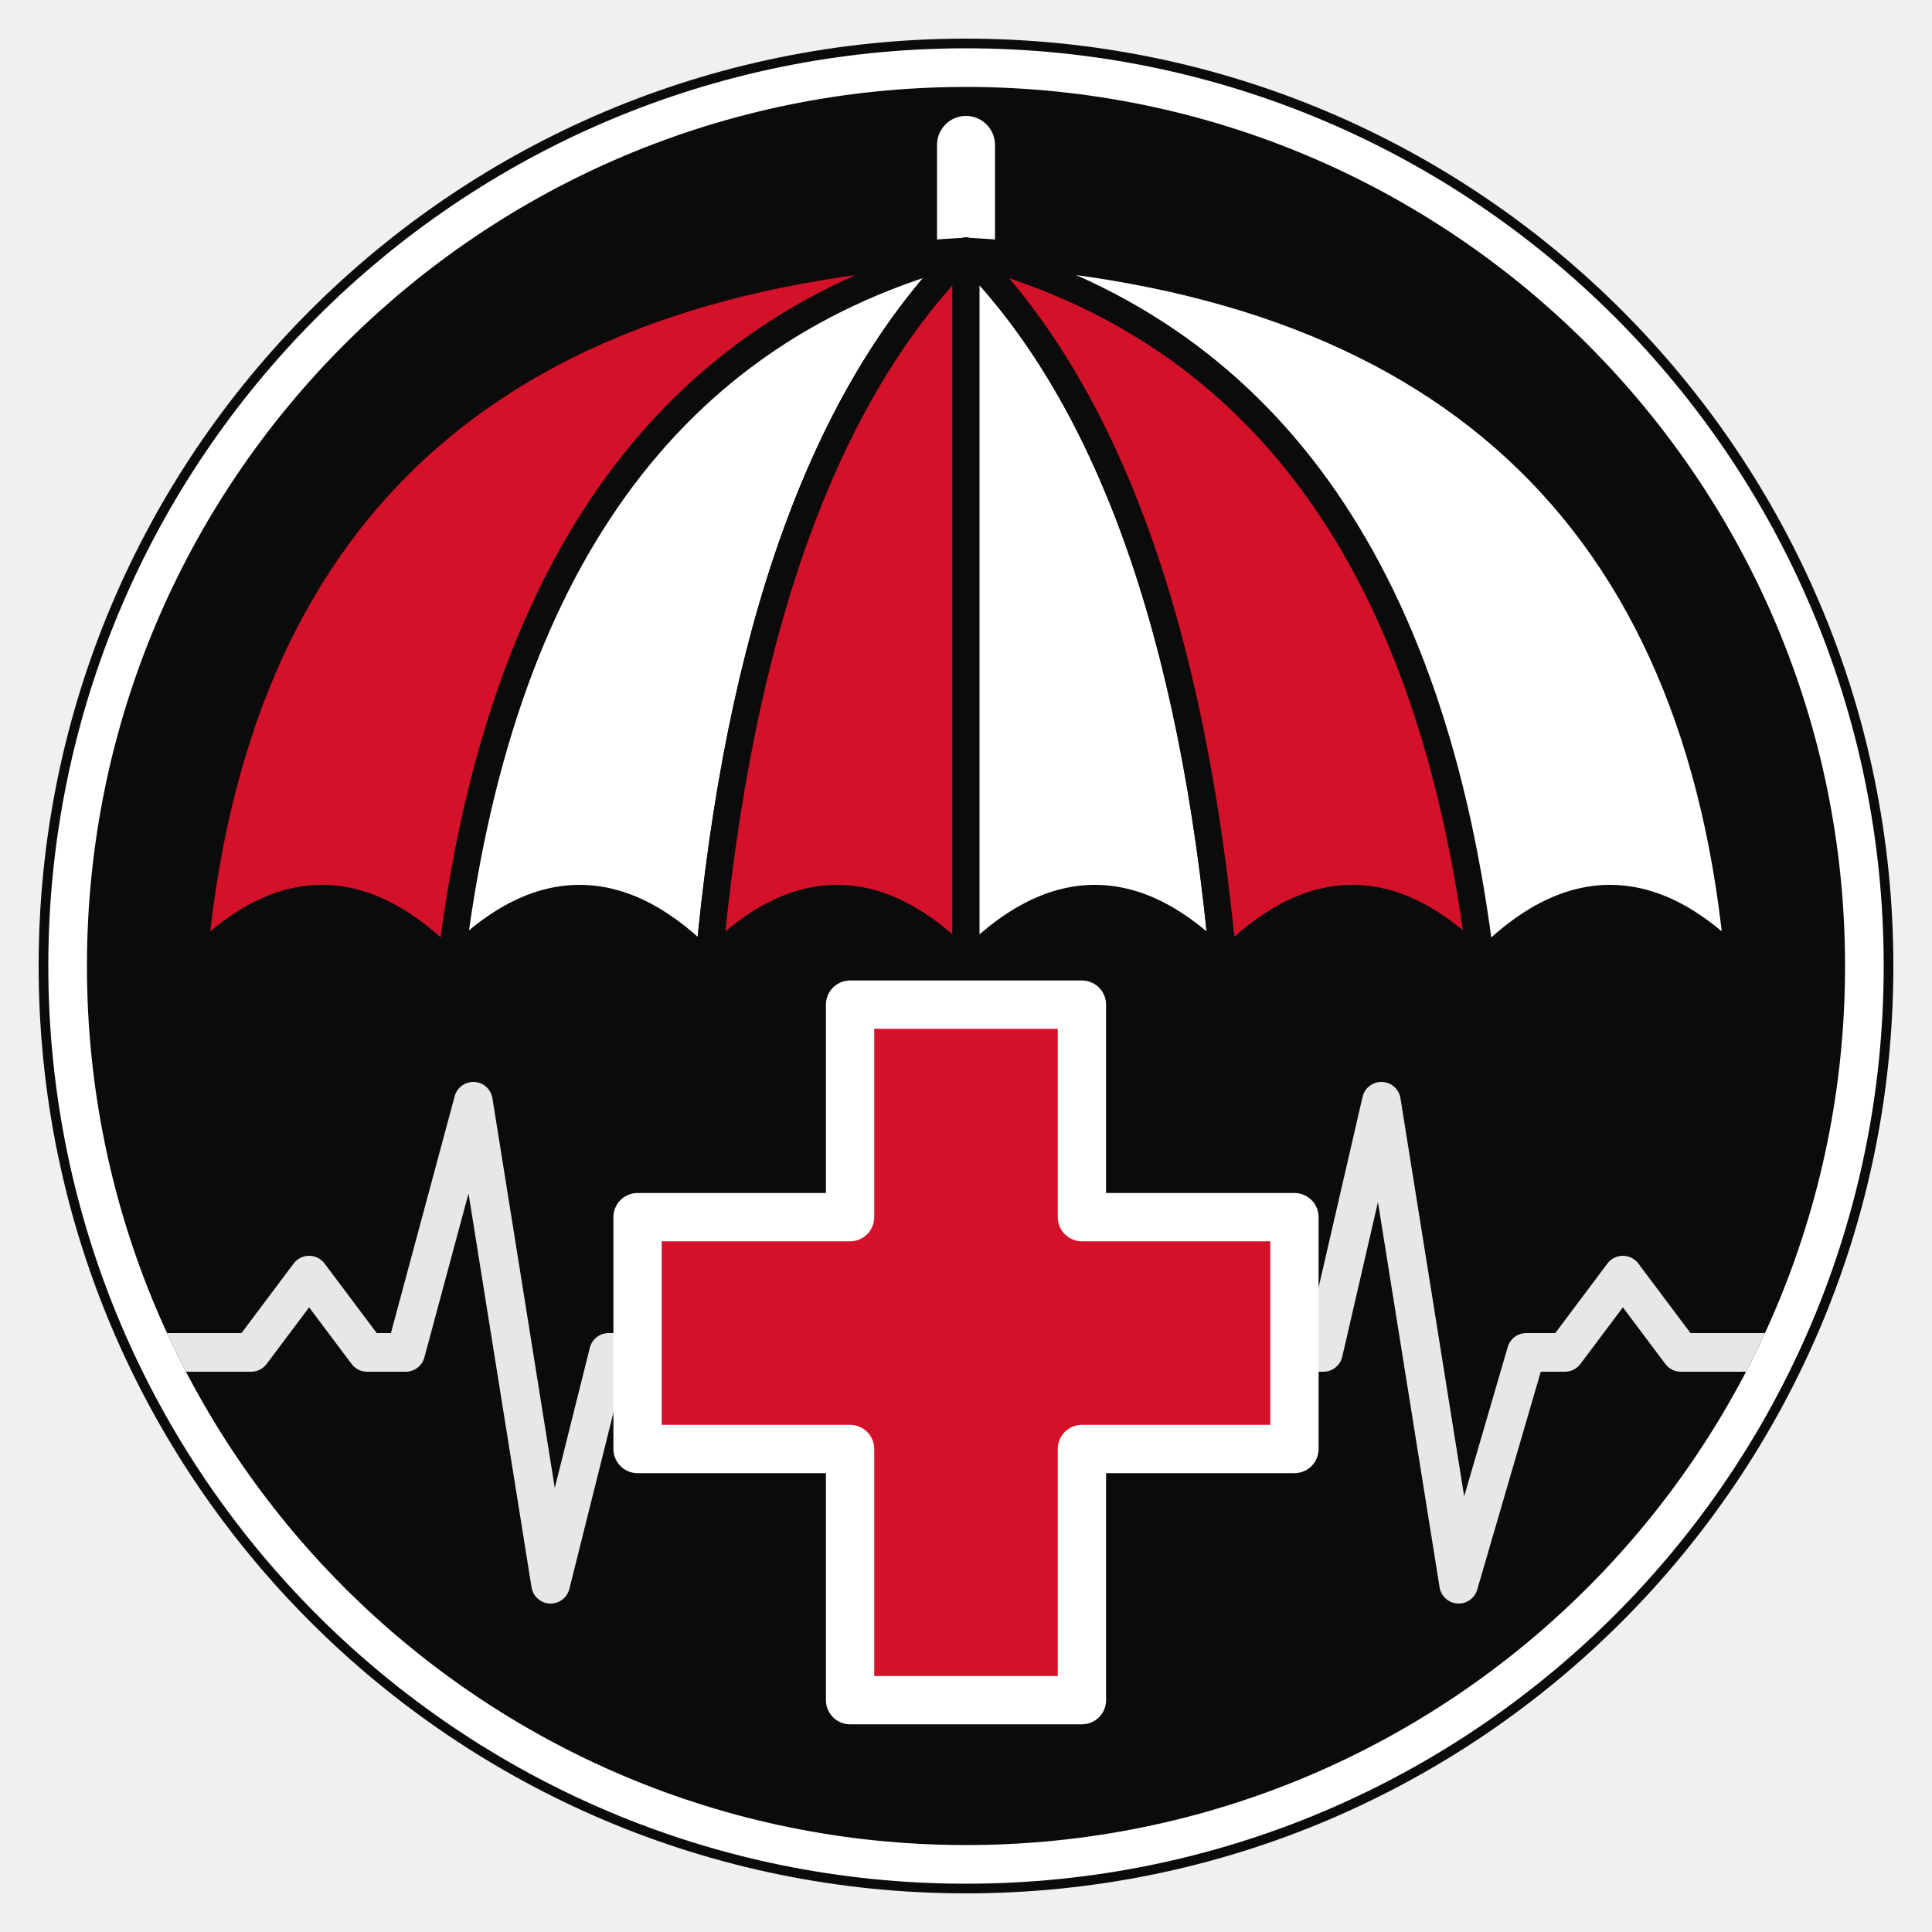
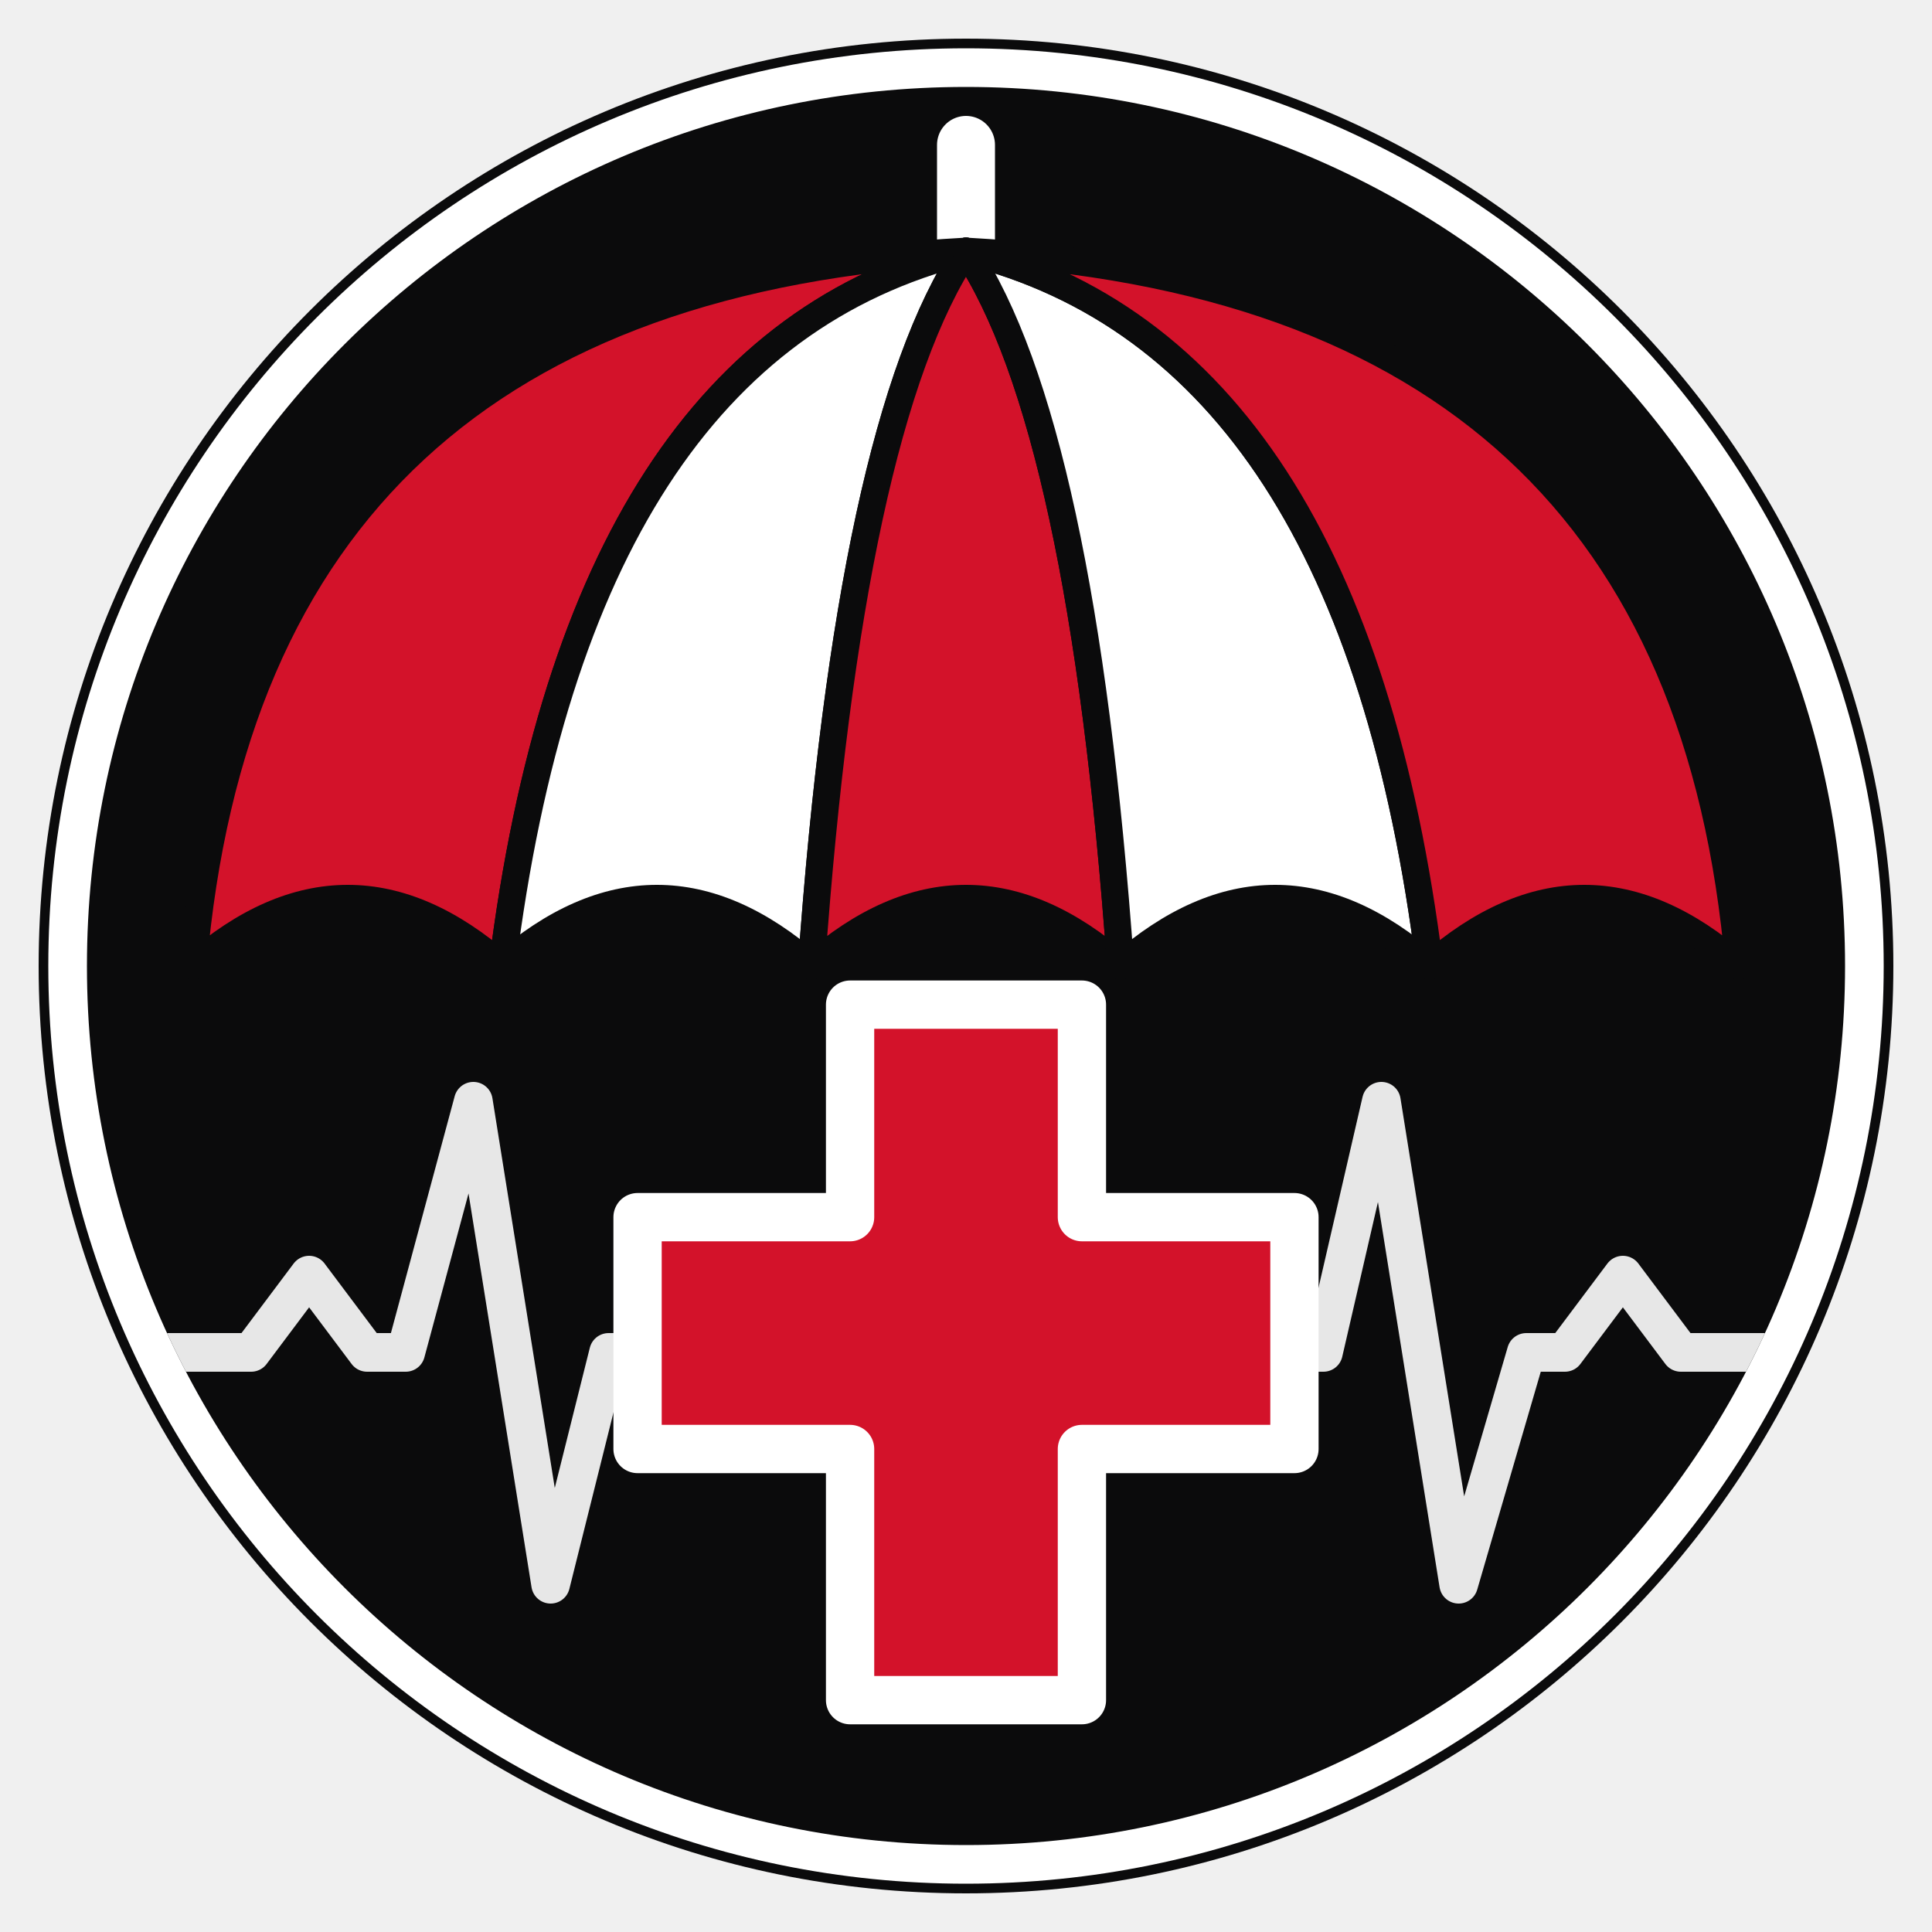
<svg xmlns="http://www.w3.org/2000/svg" viewBox="0 0 100 100" width="100" height="100">
  <defs>
    <clipPath id="c">
      <circle cx="50" cy="50" r="45.5" />
    </clipPath>
  </defs>
  <circle cx="50" cy="50" r="48" fill="#0b0b0c" />
  <path clip-path="url(#c)" d="M2 70 H13 L16 66 L19 70 H21 L24.5 57 L28.5 82 L31.5 70 H68.5 L71.5 57 L75.5 82 L79 70 H81 L84 66 L87 70 H98" fill="none" stroke="#ffffff" stroke-opacity="0.9" stroke-width="2" stroke-linecap="round" stroke-linejoin="round" />
  <circle cx="50" cy="50" r="46.5" fill="none" stroke="#ffffff" stroke-width="2" />
  <path d="M50 14 V7.5" stroke="#ffffff" stroke-width="3" stroke-linecap="round" />
  <g stroke="#0b0b0c" stroke-width="1.4" stroke-linejoin="round">
-     <path d="M50 13 Q13 15 10 50 Q16.67 43 23.33 50 Q27 19 50 13 Z" fill="#d3122a" />
-     <path d="M50 13 Q27 19 23.33 50 Q30 43 36.67 50 Q39 24 50 13 Z" fill="#ffffff" />
-     <path d="M50 13 Q39 24 36.67 50 Q43.33 43 50 50 Z" fill="#d3122a" />
-     <path d="M50 13 L50 50 Q56.67 43 63.33 50 Q61 24 50 13 Z" fill="#ffffff" />
-     <path d="M50 13 Q61 24 63.33 50 Q70 43 76.67 50 Q73 19 50 13 Z" fill="#d3122a" />
-     <path d="M50 13 Q73 19 76.67 50 Q83.33 43 90 50 Q87 15 50 13 Z" fill="#ffffff" />
+     <path d="M50 13 Q13 15 10 50 Q18 43 26 50 Q30 18 50 13 Z" fill="#d3122a" />
+     <path d="M50 13 Q30 18 26 50 Q34 43 42 50 Q44 22 50 13 Z" fill="#ffffff" />
+     <path d="M50 13 Q44 22 42 50 Q50 43 58 50 Q56 22 50 13 Z" fill="#d3122a" />
+     <path d="M50 13 Q56 22 58 50 Q66 43 74 50 Q70 18 50 13 Z" fill="#ffffff" />
+     <path d="M50 13 Q70 18 74 50 Q82 43 90 50 Q87 15 50 13 Z" fill="#d3122a" />
  </g>
  <path d="M44 52 H56 V63 H67 V75 H56 V88 H44 V75 H33 V63 H44 Z" fill="#d3122a" stroke="#ffffff" stroke-width="2.5" stroke-linejoin="round" />
</svg>
